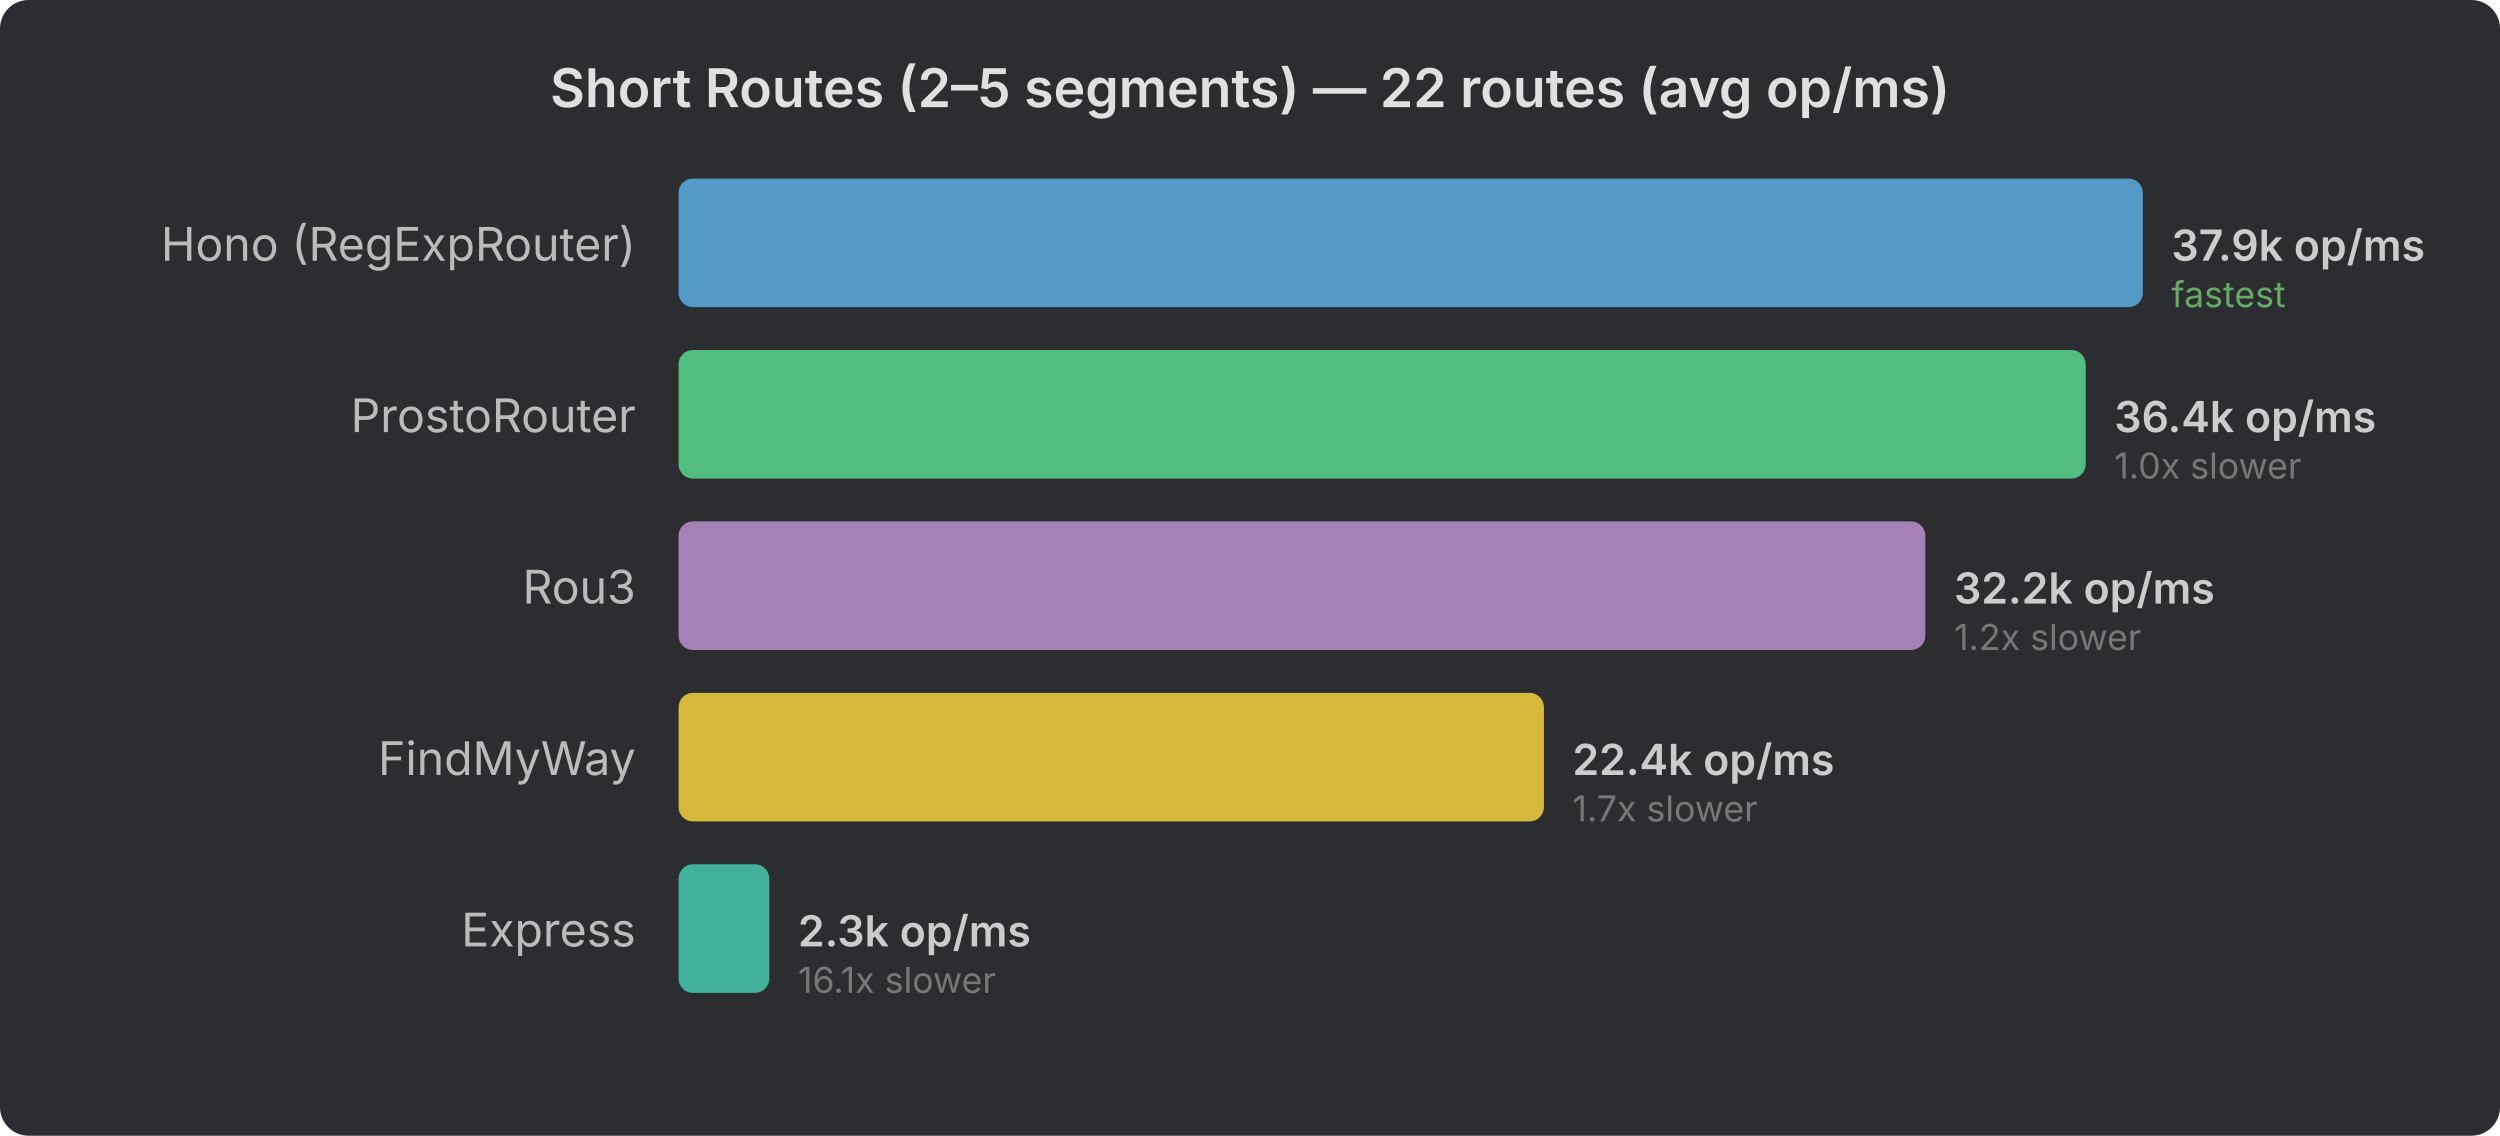
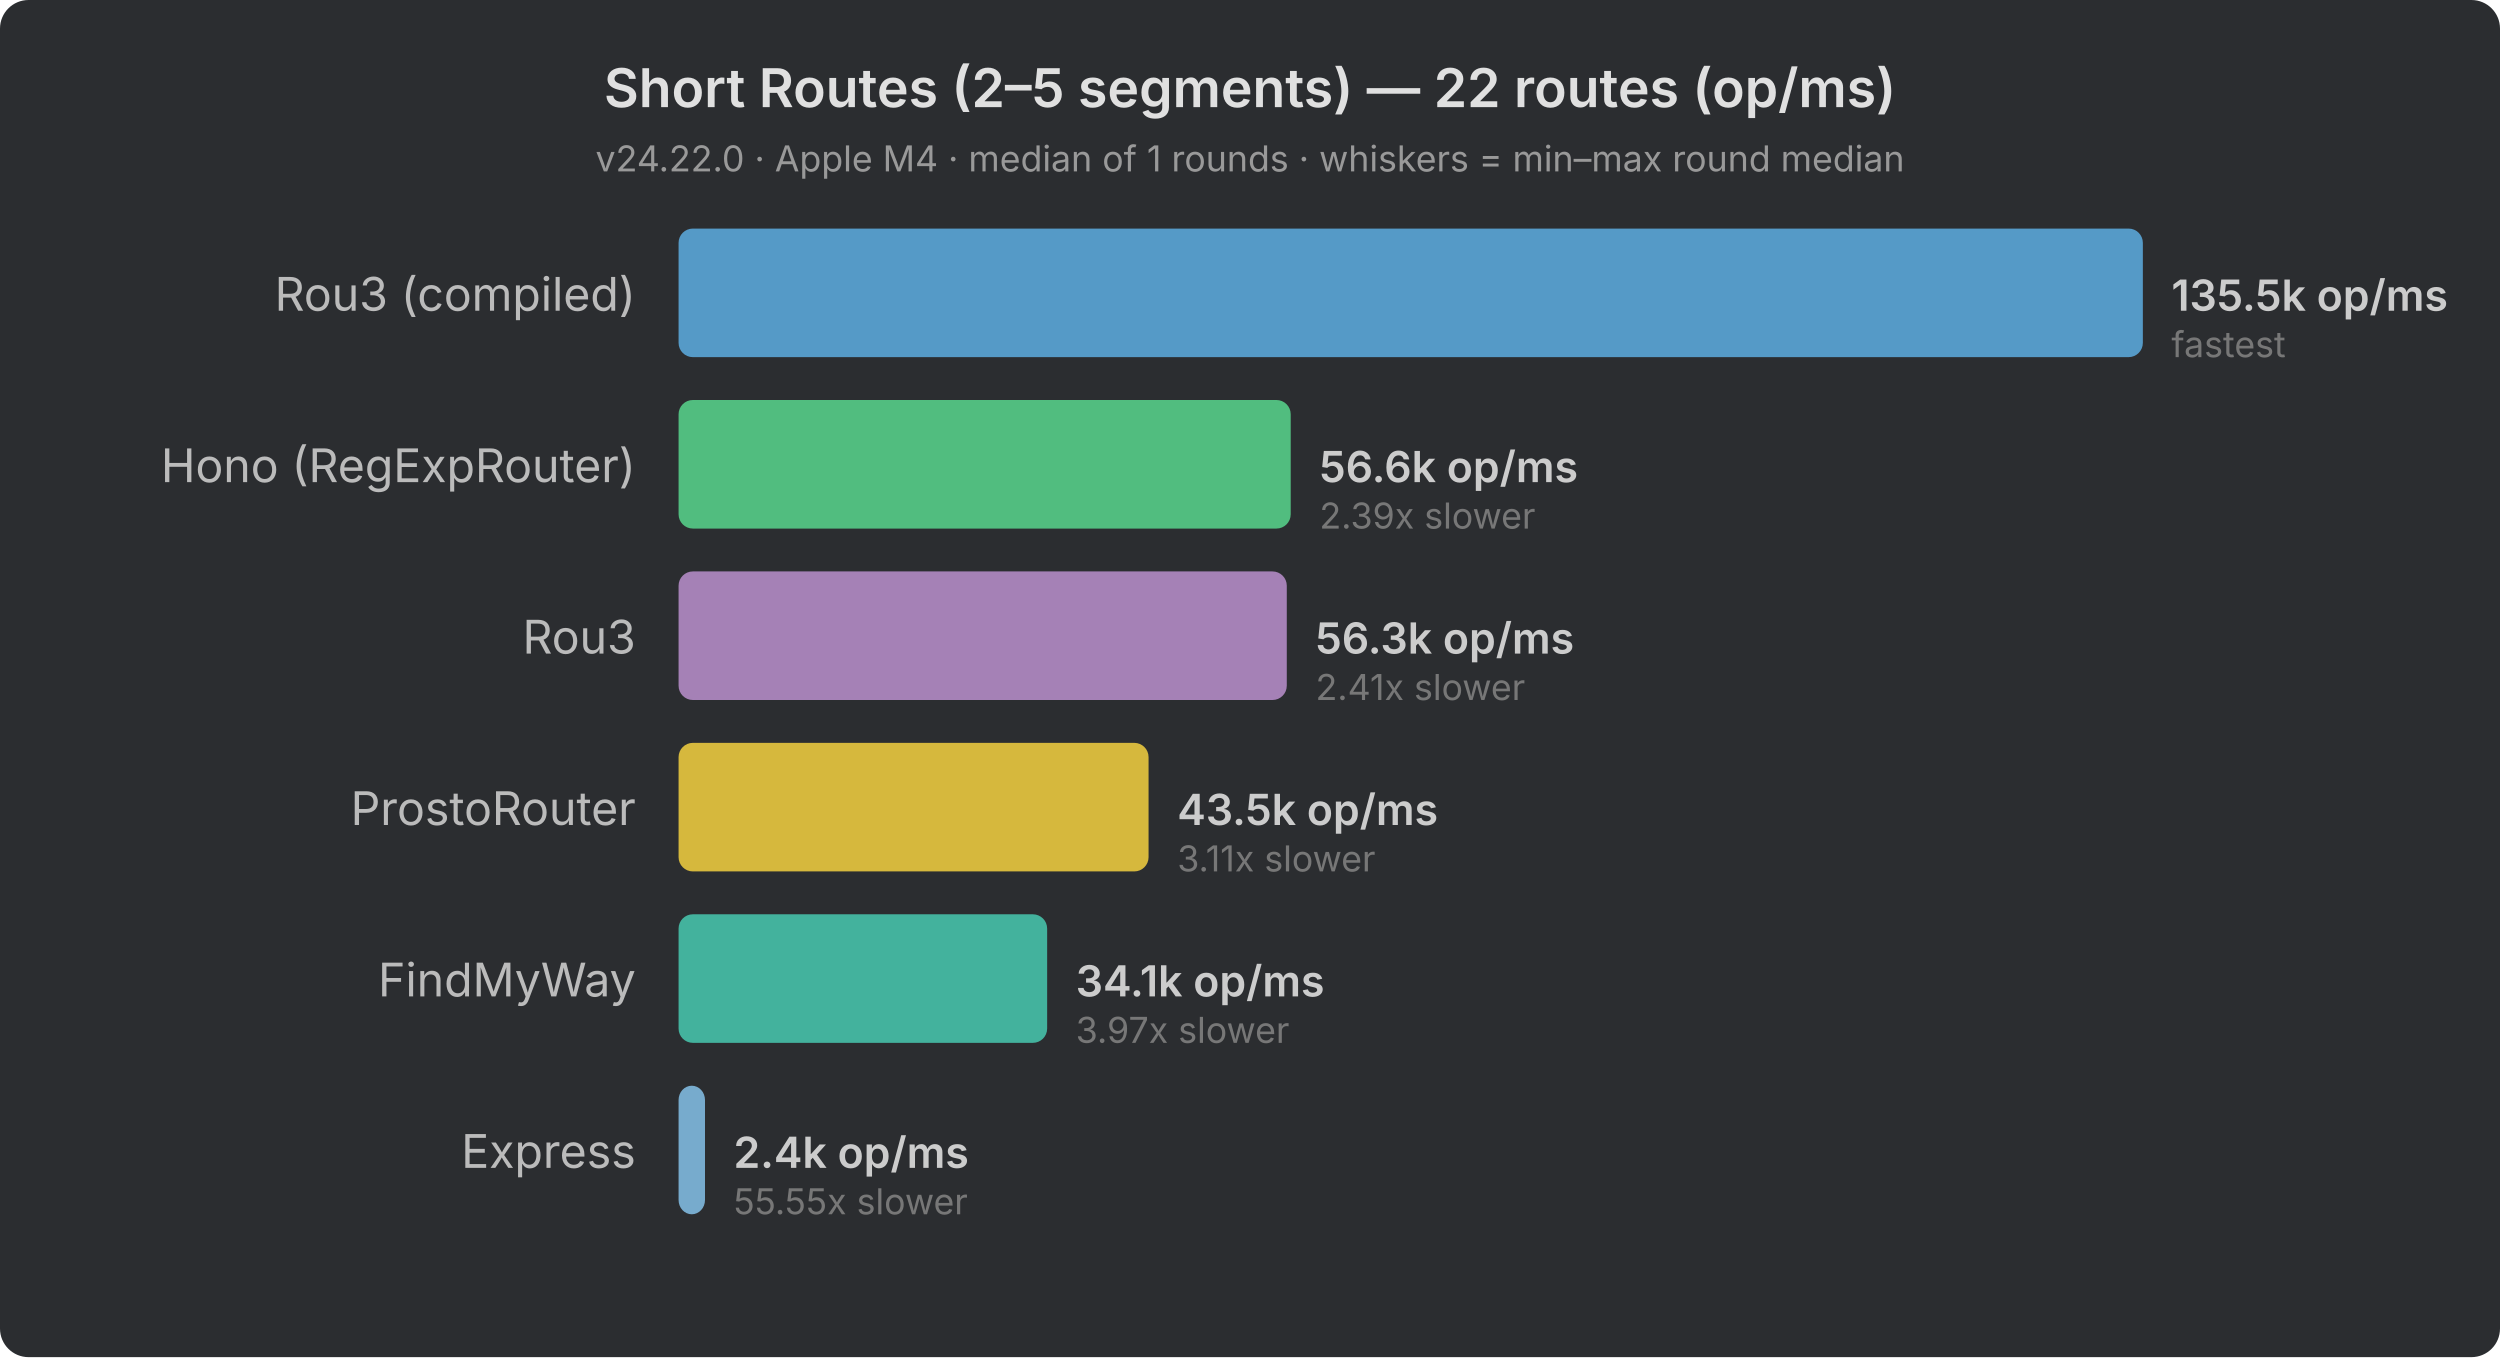
- <svg xmlns="http://www.w3.org/2000/svg" viewBox="0 0 700 318" font-family="system-ui,-apple-system,sans-serif" font-size="12">
-   <rect width="700" height="318" fill="#2b2d30" rx="8" />
-   <text x="350" y="30" text-anchor="middle" font-size="15" font-weight="600" fill="#e0e0e0">Short Routes (2–5 segments) — 22 routes (avg op/ms)</text>
-   <text x="178" y="73" text-anchor="end" fill="#bbb" font-size="13" font-weight="400">Hono (RegExpRouter)</text>
-   <rect x="190" y="50" width="410.0" height="36" fill="#5dade2" rx="4" opacity="0.85" />
-   <text x="608" y="73" fill="#ccc" font-size="12" font-weight="600">37.9k op/ms</text>
-   <text x="608" y="86" fill="#6a6" font-size="10">fastest</text>
-   <text x="178" y="121" text-anchor="end" fill="#bbb" font-size="13" font-weight="400">ProstoRouter</text>
-   <rect x="190" y="98" width="394.0" height="36" fill="#58d68d" rx="4" opacity="0.85" />
-   <text x="591.995" y="121" fill="#ccc" font-size="12" font-weight="600">36.4k op/ms</text>
-   <text x="591.995" y="134" fill="#777" font-size="10">1.0x slower</text>
-   <text x="178" y="169" text-anchor="end" fill="#bbb" font-size="13" font-weight="400">Rou3</text>
-   <rect x="190" y="146" width="349.1" height="36" fill="#bb8fce" rx="4" opacity="0.85" />
-   <text x="547.133" y="169" fill="#ccc" font-size="12" font-weight="600">32.2k op/ms</text>
-   <text x="547.133" y="182" fill="#777" font-size="10">1.2x slower</text>
-   <text x="178" y="217" text-anchor="end" fill="#bbb" font-size="13" font-weight="400">FindMyWay</text>
-   <rect x="190" y="194" width="242.3" height="36" fill="#f4d03f" rx="4" opacity="0.85" />
-   <text x="440.277" y="217" fill="#ccc" font-size="12" font-weight="600">22.4k op/ms</text>
-   <text x="440.277" y="230" fill="#777" font-size="10">1.7x slower</text>
-   <text x="178" y="265" text-anchor="end" fill="#bbb" font-size="13" font-weight="400">Express</text>
-   <rect x="190" y="242" width="25.4" height="36" fill="#48c9b0" rx="4" opacity="0.85" />
-   <text x="223.425" y="265" fill="#ccc" font-size="12" font-weight="600">2.3k op/ms</text>
-   <text x="223.425" y="278" fill="#777" font-size="10">16.1x slower</text>
+ <svg xmlns="http://www.w3.org/2000/svg" viewBox="0 0 700 380" font-family="system-ui,-apple-system,sans-serif" font-size="12">
+   <rect width="700" height="380" fill="#2b2d30" rx="8" />
+   <text x="350" y="30" text-anchor="middle" font-size="15" font-weight="600" fill="#e0e0e0">Short Routes (2–5 segments) — 22 routes (op/ms)</text>
+   <text x="350" y="48" text-anchor="middle" font-size="10" fill="#999">v24.22.0 · Apple M4 · median of 1 rounds · whiskers = min–max round median</text>
+   <text x="178" y="87" text-anchor="end" fill="#bbb" font-size="13">Rou3 (compiled)</text>
+   <rect x="190" y="64" width="410.0" height="36" fill="#5dade2" rx="4" opacity="0.85" />
+   <text x="608" y="87" fill="#ccc" font-size="12" font-weight="600">135.5k op/ms</text>
+   <text x="608" y="100" fill="#777" font-size="10">fastest</text>
+   <text x="178" y="135" text-anchor="end" fill="#bbb" font-size="13">Hono (RegExpRouter)</text>
+   <rect x="190" y="112" width="171.4" height="36" fill="#58d68d" rx="4" opacity="0.85" />
+   <text x="369.438" y="135" fill="#ccc" font-size="12" font-weight="600">56.6k op/ms</text>
+   <text x="369.438" y="148" fill="#777" font-size="10">2.39x slower</text>
+   <text x="178" y="183" text-anchor="end" fill="#bbb" font-size="13">Rou3</text>
+   <rect x="190" y="160" width="170.3" height="36" fill="#bb8fce" rx="4" opacity="0.85" />
+   <text x="368.346" y="183" fill="#ccc" font-size="12" font-weight="600">56.3k op/ms</text>
+   <text x="368.346" y="196" fill="#777" font-size="10">2.41x slower</text>
+   <text x="178" y="231" text-anchor="end" fill="#bbb" font-size="13">ProstoRouter</text>
+   <rect x="190" y="208" width="131.6" height="36" fill="#f4d03f" rx="4" opacity="0.85" />
+   <text x="329.635" y="231" fill="#ccc" font-size="12" font-weight="600">43.5k op/ms</text>
+   <text x="329.635" y="244" fill="#777" font-size="10">3.11x slower</text>
+   <text x="178" y="279" text-anchor="end" fill="#bbb" font-size="13">FindMyWay</text>
+   <rect x="190" y="256" width="103.2" height="36" fill="#48c9b0" rx="4" opacity="0.85" />
+   <text x="301.206" y="279" fill="#ccc" font-size="12" font-weight="600">34.1k op/ms</text>
+   <text x="301.206" y="292" fill="#777" font-size="10">3.97x slower</text>
+   <text x="178" y="327" text-anchor="end" fill="#bbb" font-size="13">Express</text>
+   <rect x="190" y="304" width="7.4" height="36" fill="#85c1e9" rx="4" opacity="0.85" />
+   <text x="205.381" y="327" fill="#ccc" font-size="12" font-weight="600">2.4k op/ms</text>
+   <text x="205.381" y="340" fill="#777" font-size="10">55.55x slower</text>
</svg>
